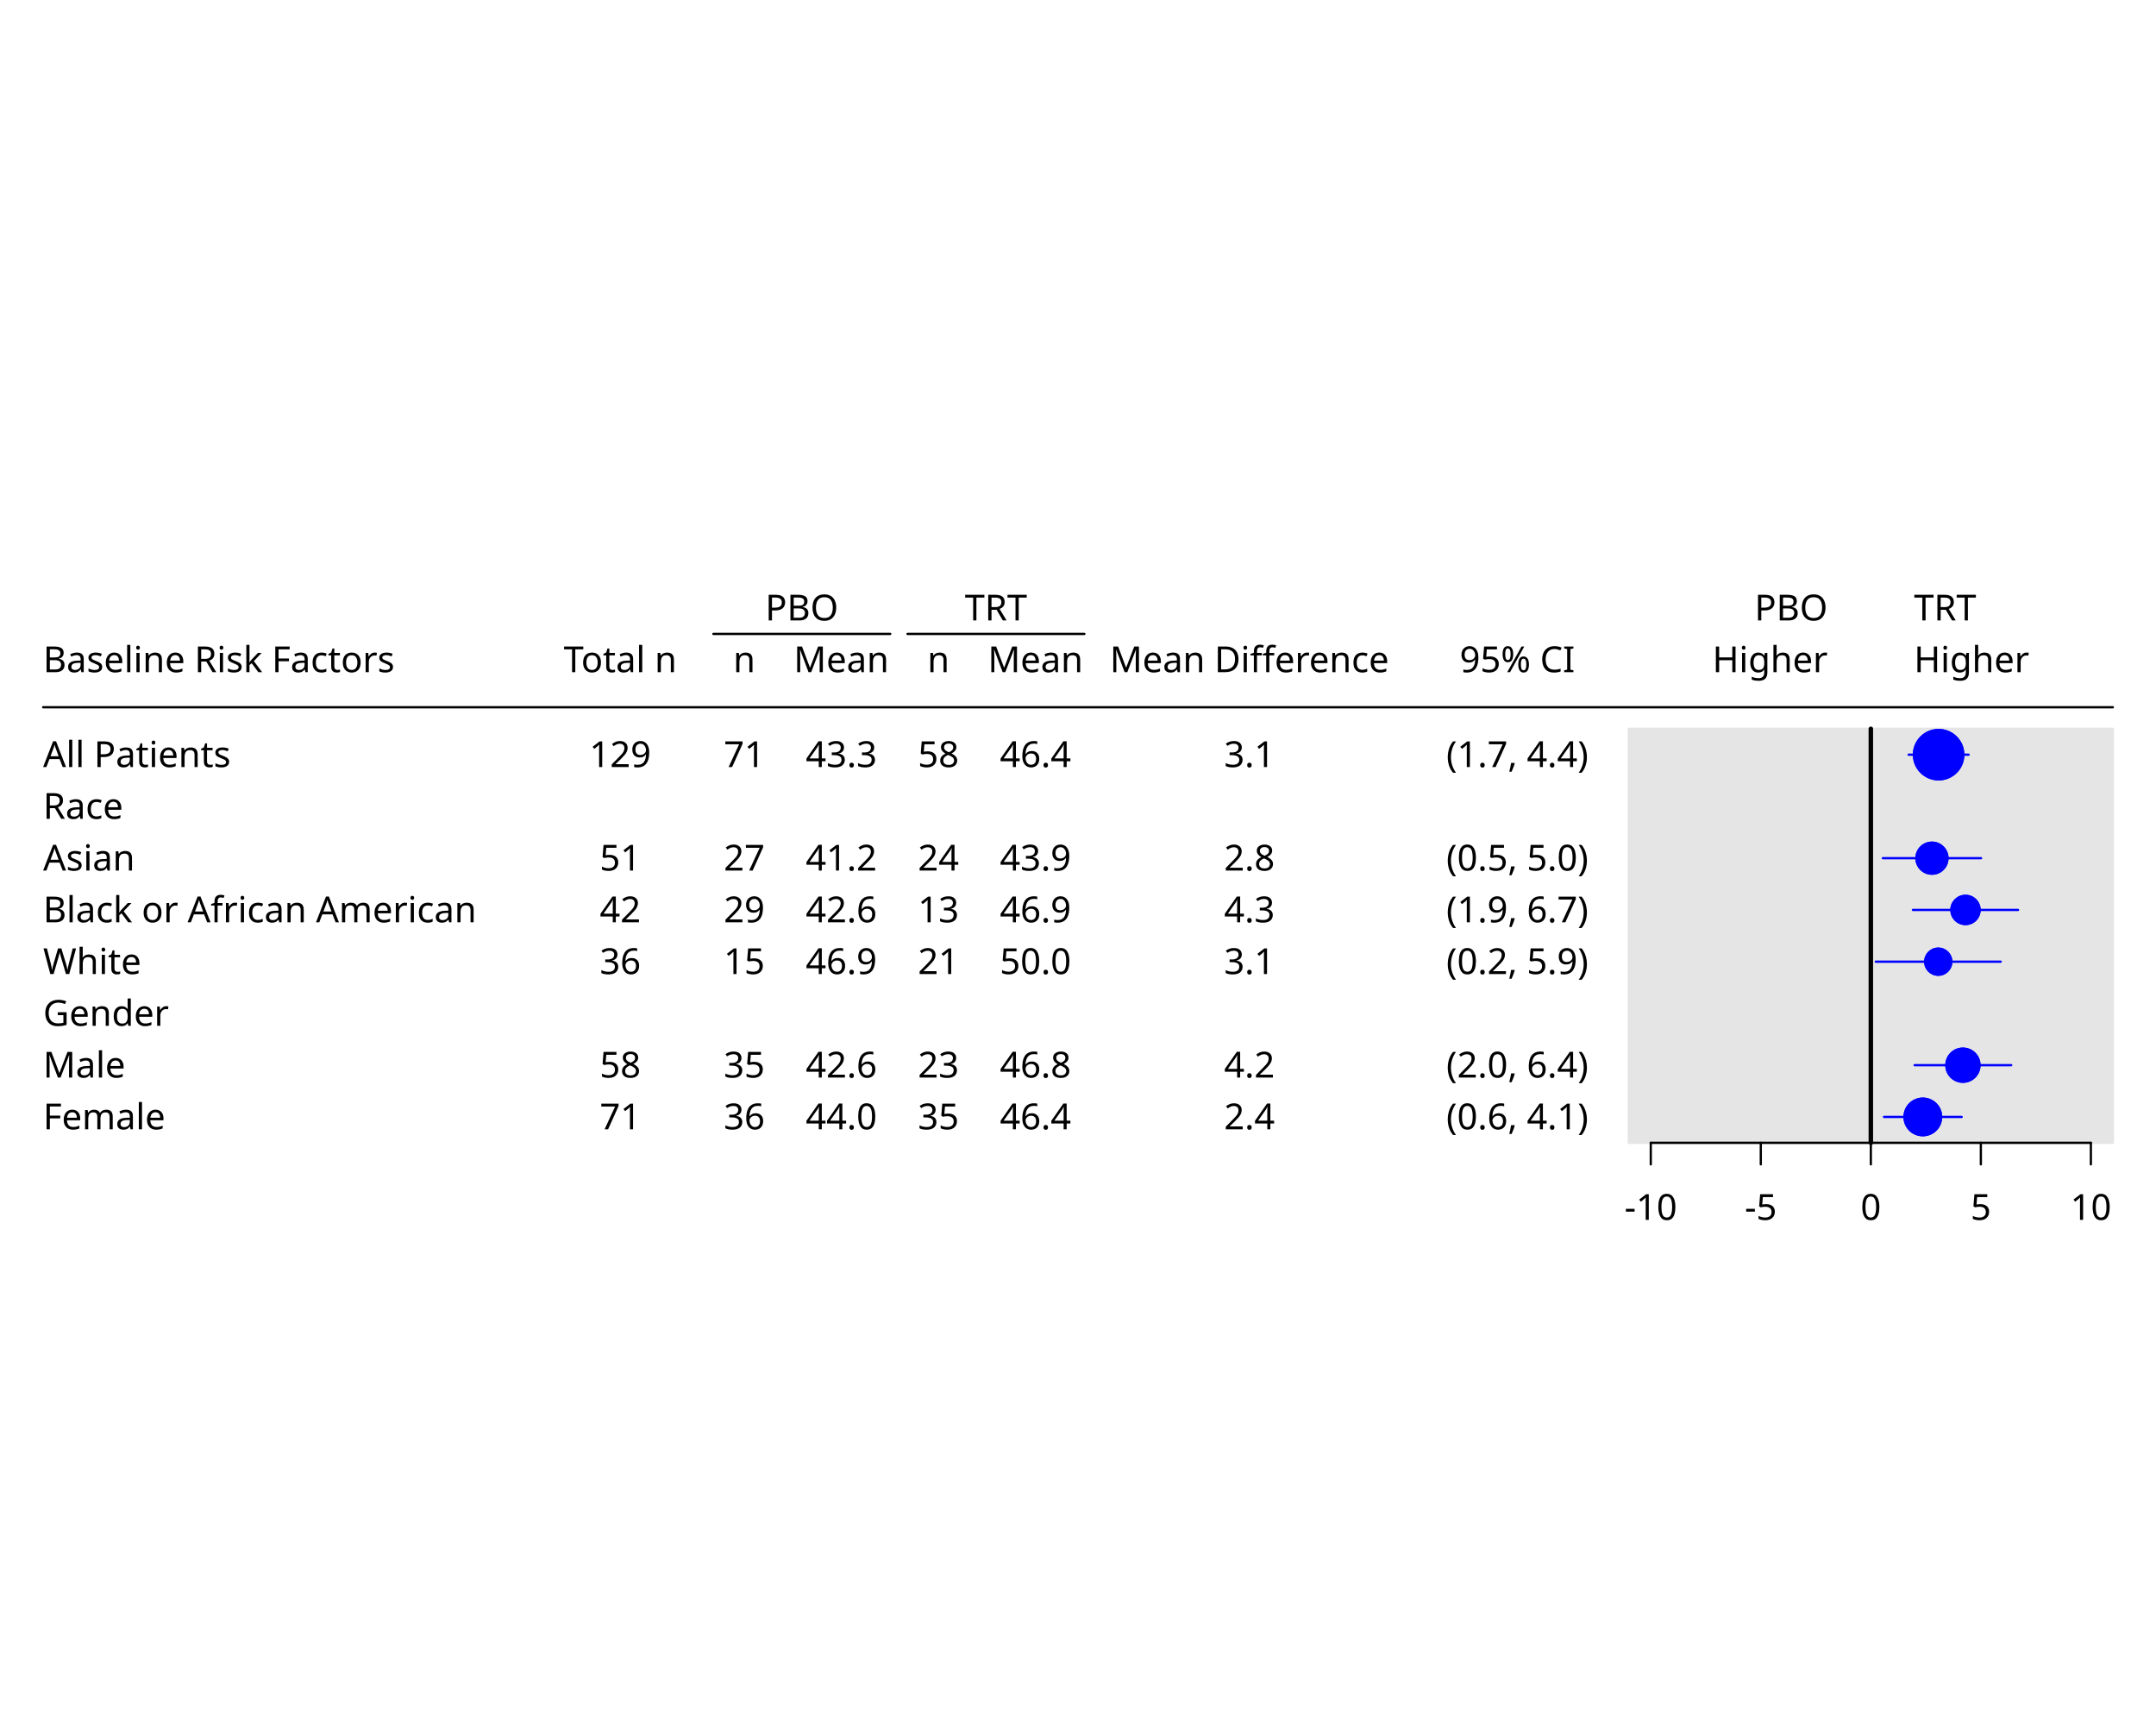
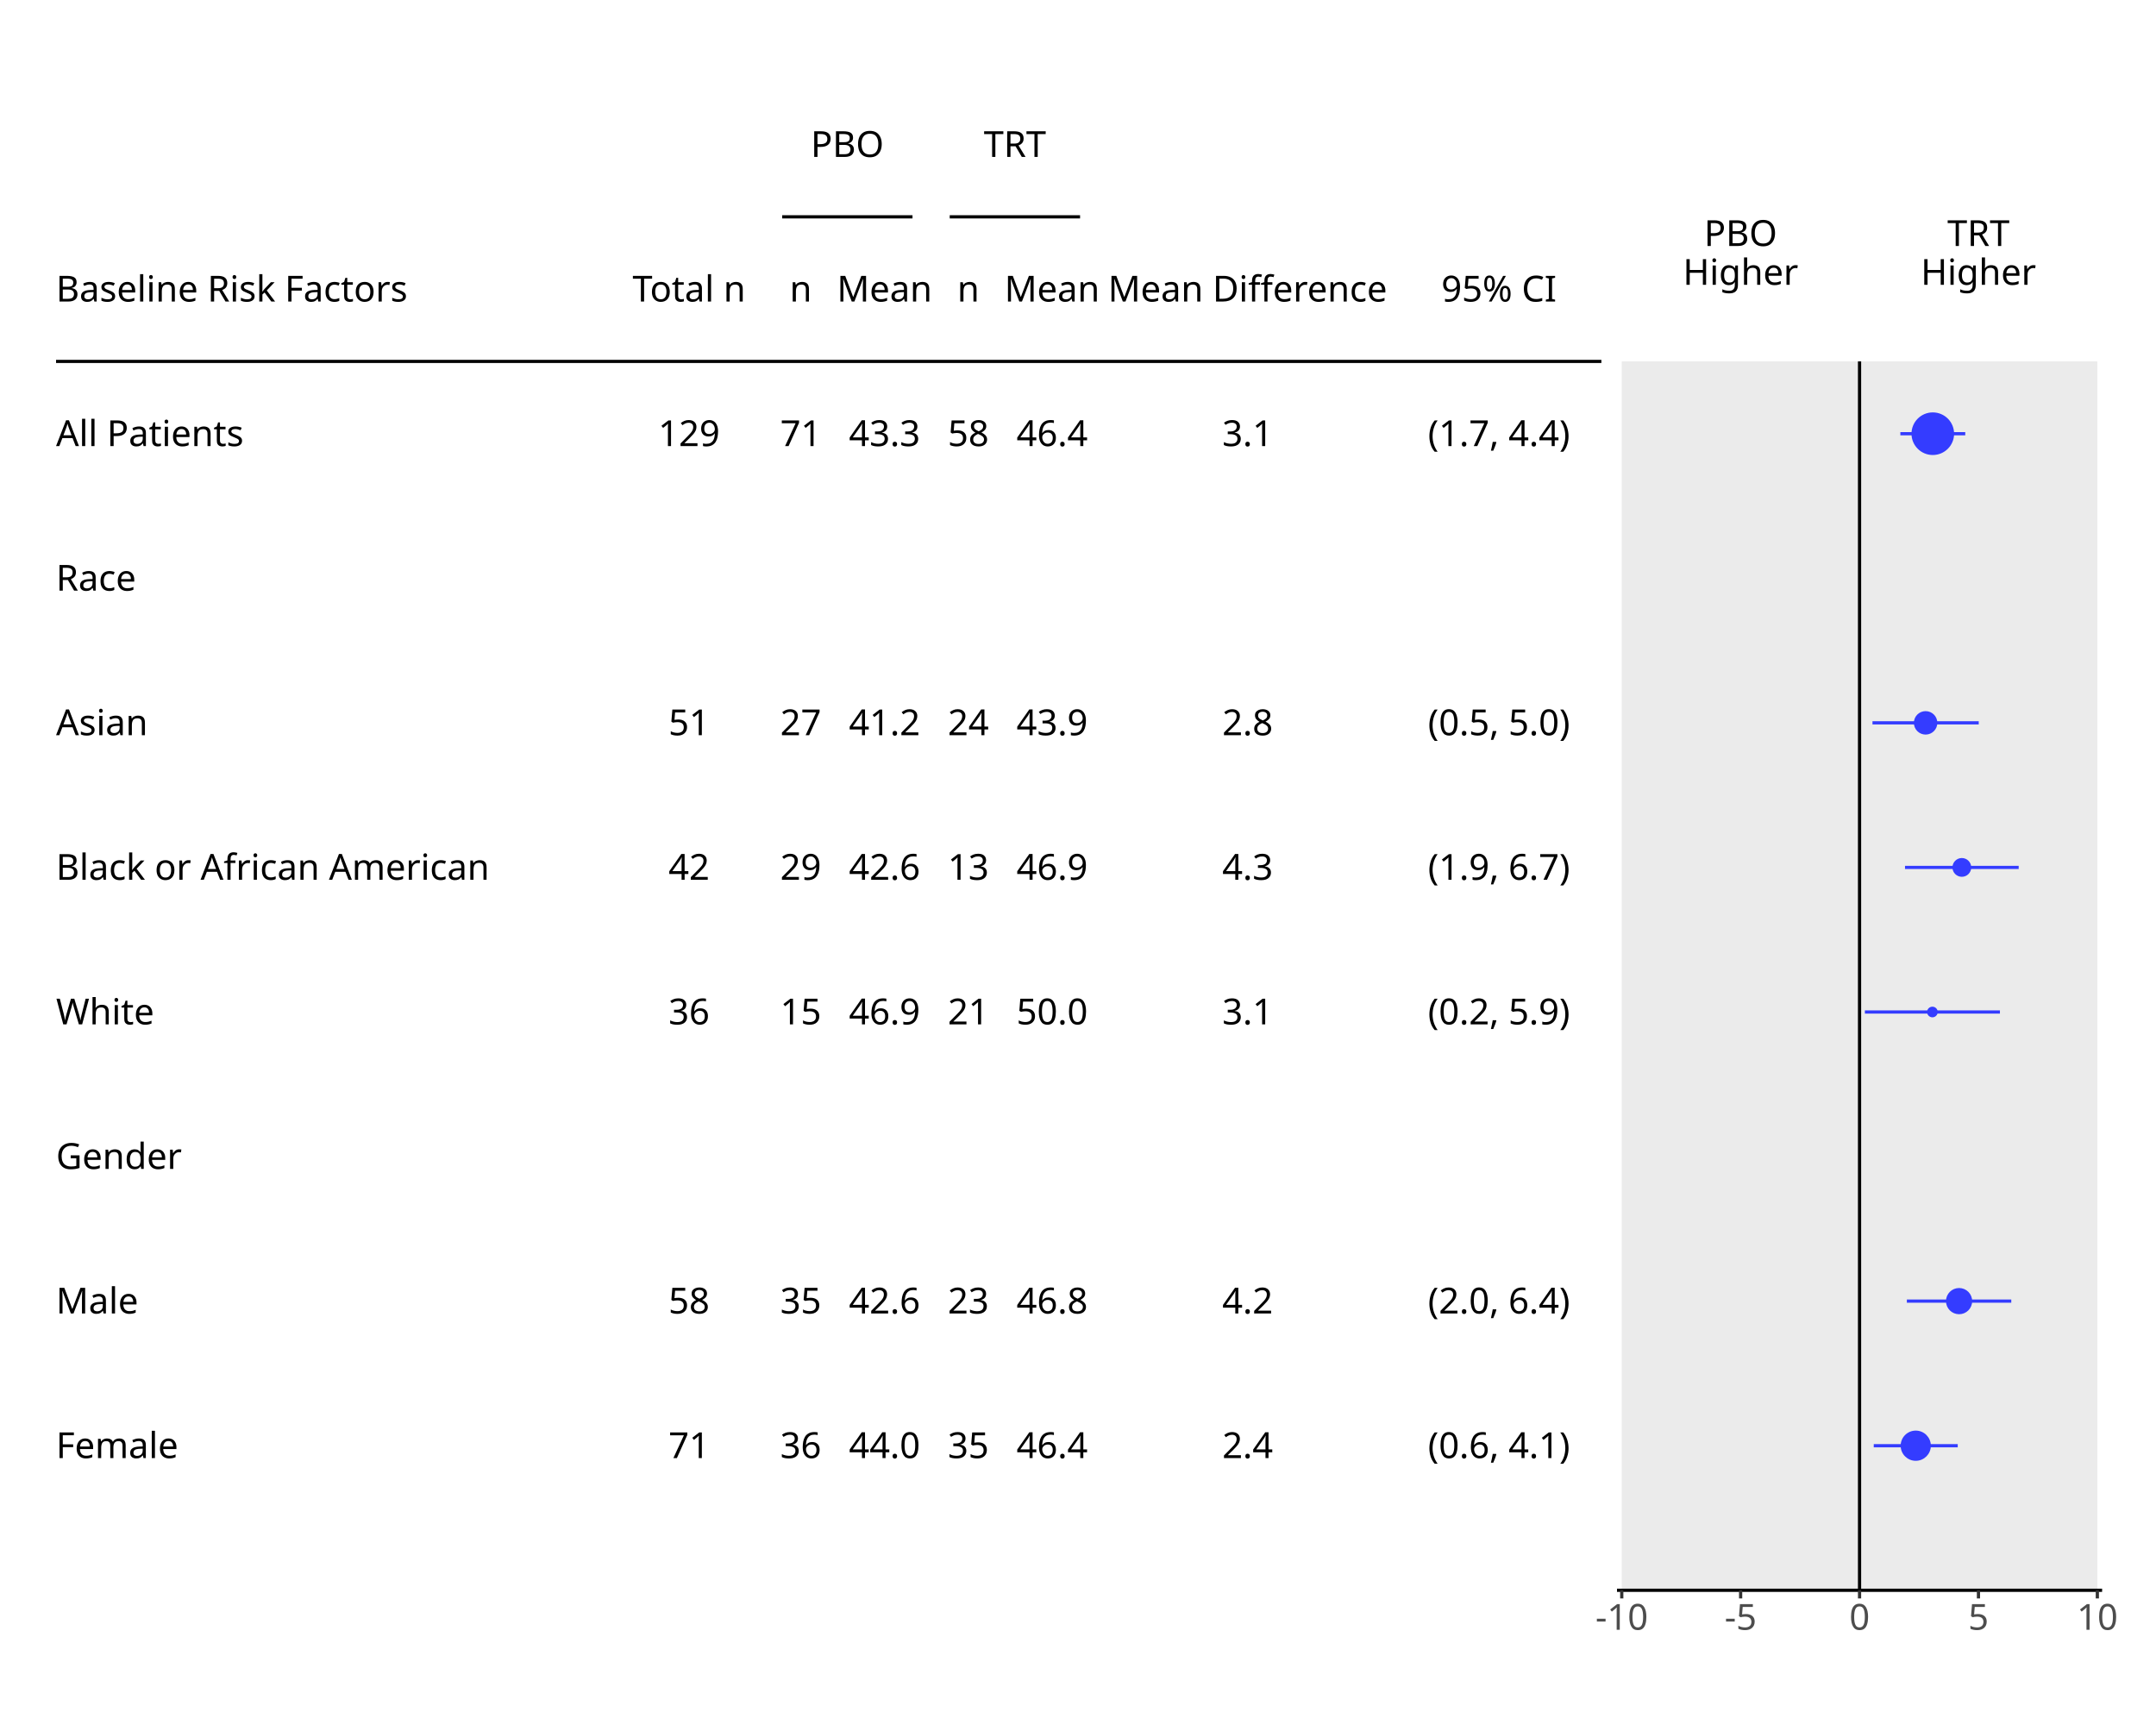
<svg xmlns="http://www.w3.org/2000/svg" class="svglite" data-engine-version="2.0" width="720.00pt" height="576.00pt" viewBox="0 0 720.00 576.00">
  <defs>
    <style type="text/css">
    .svglite line, .svglite polyline, .svglite polygon, .svglite path, .svglite rect, .svglite circle {
      fill: none;
      stroke: #000000;
      stroke-linecap: round;
      stroke-linejoin: round;
      stroke-miterlimit: 10.00;
    }
  </style>
  </defs>
  <rect width="100%" height="100%" style="stroke: none; fill: #FFFFFF;" />
  <defs>
    <clipPath id="cpMC4wMHw3MjAuMDB8MC4wMHw1NzYuMDA=">
      <rect x="0.00" y="0.00" width="720.00" height="576.00" />
    </clipPath>
  </defs>
  <g clip-path="url(#cpMC4wMHw3MjAuMDB8MC4wMHw1NzYuMDA=)">
-     <text x="267.77" y="207.17" text-anchor="middle" style="font-size: 12.00px; font-family: sans;" textLength="25.35px" lengthAdjust="spacingAndGlyphs">PBO</text>
-     <polyline points="238.23,211.68 297.30,211.68 " style="stroke-width: 0.75;" />
-     <text x="332.60" y="207.17" text-anchor="middle" style="font-size: 12.00px; font-family: sans;" textLength="23.33px" lengthAdjust="spacingAndGlyphs">TRT</text>
-     <polyline points="303.06,211.68 362.13,211.68 " style="stroke-width: 0.75;" />
-     <text x="14.40" y="224.45" style="font-size: 12.00px; font-family: sans;" textLength="116.06px" lengthAdjust="spacingAndGlyphs">Baseline Risk Factors</text>
-     <text x="207.14" y="224.45" text-anchor="middle" style="font-size: 12.00px; font-family: sans;" textLength="36.68px" lengthAdjust="spacingAndGlyphs">Total n</text>
-     <text x="248.56" y="224.45" text-anchor="middle" style="font-size: 12.00px; font-family: sans;" textLength="6.67px" lengthAdjust="spacingAndGlyphs">n</text>
-     <text x="280.97" y="224.45" text-anchor="middle" style="font-size: 12.00px; font-family: sans;" textLength="30.02px" lengthAdjust="spacingAndGlyphs">Mean</text>
-     <text x="313.39" y="224.45" text-anchor="middle" style="font-size: 12.00px; font-family: sans;" textLength="6.67px" lengthAdjust="spacingAndGlyphs">n</text>
-     <text x="345.80" y="224.45" text-anchor="middle" style="font-size: 12.00px; font-family: sans;" textLength="30.02px" lengthAdjust="spacingAndGlyphs">Mean</text>
-     <text x="417.25" y="224.45" text-anchor="middle" style="font-size: 12.00px; font-family: sans;" textLength="88.06px" lengthAdjust="spacingAndGlyphs">Mean Difference</text>
-     <text x="506.71" y="224.45" text-anchor="middle" style="font-size: 12.00px; font-family: sans;" textLength="39.36px" lengthAdjust="spacingAndGlyphs">95% CI</text>
-     <text x="14.40" y="256.13" style="font-size: 12.00px; font-family: sans;" textLength="60.03px" lengthAdjust="spacingAndGlyphs">All Patients</text>
-     <text x="207.14" y="256.13" text-anchor="middle" style="font-size: 12.00px; font-family: sans;" textLength="20.02px" lengthAdjust="spacingAndGlyphs">129</text>
-     <text x="248.56" y="256.13" text-anchor="middle" style="font-size: 12.00px; font-family: sans;" textLength="13.35px" lengthAdjust="spacingAndGlyphs">71</text>
-     <text x="280.97" y="256.13" text-anchor="middle" style="font-size: 12.00px; font-family: sans;" textLength="23.36px" lengthAdjust="spacingAndGlyphs">43.3</text>
-     <text x="313.39" y="256.13" text-anchor="middle" style="font-size: 12.00px; font-family: sans;" textLength="13.35px" lengthAdjust="spacingAndGlyphs">58</text>
-     <text x="345.80" y="256.13" text-anchor="middle" style="font-size: 12.00px; font-family: sans;" textLength="23.36px" lengthAdjust="spacingAndGlyphs">46.4</text>
-     <text x="417.25" y="256.13" text-anchor="middle" style="font-size: 12.00px; font-family: sans;" textLength="16.68px" lengthAdjust="spacingAndGlyphs">3.1</text>
-     <text x="506.71" y="256.13" text-anchor="middle" style="font-size: 12.00px; font-family: sans;" textLength="48.02px" lengthAdjust="spacingAndGlyphs">(1.7, 4.4)</text>
-     <text x="14.40" y="273.41" style="font-size: 12.00px; font-family: sans;" textLength="28.02px" lengthAdjust="spacingAndGlyphs">Race</text>
-     <text x="14.40" y="290.69" style="font-size: 12.00px; font-family: sans;" textLength="43.36px" lengthAdjust="spacingAndGlyphs">    Asian</text>
-     <text x="207.14" y="290.69" text-anchor="middle" style="font-size: 12.00px; font-family: sans;" textLength="13.35px" lengthAdjust="spacingAndGlyphs">51</text>
-     <text x="248.56" y="290.69" text-anchor="middle" style="font-size: 12.00px; font-family: sans;" textLength="13.35px" lengthAdjust="spacingAndGlyphs">27</text>
-     <text x="280.97" y="290.69" text-anchor="middle" style="font-size: 12.00px; font-family: sans;" textLength="23.36px" lengthAdjust="spacingAndGlyphs">41.2</text>
-     <text x="313.39" y="290.69" text-anchor="middle" style="font-size: 12.00px; font-family: sans;" textLength="13.35px" lengthAdjust="spacingAndGlyphs">24</text>
-     <text x="345.80" y="290.69" text-anchor="middle" style="font-size: 12.00px; font-family: sans;" textLength="23.36px" lengthAdjust="spacingAndGlyphs">43.9</text>
-     <text x="417.25" y="290.69" text-anchor="middle" style="font-size: 12.00px; font-family: sans;" textLength="16.68px" lengthAdjust="spacingAndGlyphs">2.8</text>
-     <text x="506.71" y="290.69" text-anchor="middle" style="font-size: 12.00px; font-family: sans;" textLength="48.02px" lengthAdjust="spacingAndGlyphs">(0.5, 5.0)</text>
-     <text x="14.40" y="307.97" style="font-size: 12.00px; font-family: sans;" textLength="151.41px" lengthAdjust="spacingAndGlyphs">    Black or African American</text>
-     <text x="207.14" y="307.97" text-anchor="middle" style="font-size: 12.00px; font-family: sans;" textLength="13.35px" lengthAdjust="spacingAndGlyphs">42</text>
-     <text x="248.56" y="307.97" text-anchor="middle" style="font-size: 12.00px; font-family: sans;" textLength="13.35px" lengthAdjust="spacingAndGlyphs">29</text>
-     <text x="280.97" y="307.97" text-anchor="middle" style="font-size: 12.00px; font-family: sans;" textLength="23.36px" lengthAdjust="spacingAndGlyphs">42.6</text>
-     <text x="313.39" y="307.97" text-anchor="middle" style="font-size: 12.00px; font-family: sans;" textLength="13.35px" lengthAdjust="spacingAndGlyphs">13</text>
-     <text x="345.80" y="307.97" text-anchor="middle" style="font-size: 12.00px; font-family: sans;" textLength="23.36px" lengthAdjust="spacingAndGlyphs">46.9</text>
-     <text x="417.25" y="307.97" text-anchor="middle" style="font-size: 12.00px; font-family: sans;" textLength="16.68px" lengthAdjust="spacingAndGlyphs">4.3</text>
-     <text x="506.71" y="307.97" text-anchor="middle" style="font-size: 12.00px; font-family: sans;" textLength="48.02px" lengthAdjust="spacingAndGlyphs">(1.9, 6.7)</text>
-     <text x="14.40" y="325.25" style="font-size: 12.00px; font-family: sans;" textLength="44.01px" lengthAdjust="spacingAndGlyphs">    White</text>
-     <text x="207.14" y="325.25" text-anchor="middle" style="font-size: 12.00px; font-family: sans;" textLength="13.35px" lengthAdjust="spacingAndGlyphs">36</text>
-     <text x="248.56" y="325.25" text-anchor="middle" style="font-size: 12.00px; font-family: sans;" textLength="13.35px" lengthAdjust="spacingAndGlyphs">15</text>
-     <text x="280.97" y="325.25" text-anchor="middle" style="font-size: 12.00px; font-family: sans;" textLength="23.36px" lengthAdjust="spacingAndGlyphs">46.9</text>
-     <text x="313.39" y="325.25" text-anchor="middle" style="font-size: 12.00px; font-family: sans;" textLength="13.35px" lengthAdjust="spacingAndGlyphs">21</text>
-     <text x="345.80" y="325.25" text-anchor="middle" style="font-size: 12.00px; font-family: sans;" textLength="23.36px" lengthAdjust="spacingAndGlyphs">50.0</text>
-     <text x="417.25" y="325.25" text-anchor="middle" style="font-size: 12.00px; font-family: sans;" textLength="16.68px" lengthAdjust="spacingAndGlyphs">3.1</text>
-     <text x="506.71" y="325.25" text-anchor="middle" style="font-size: 12.00px; font-family: sans;" textLength="48.02px" lengthAdjust="spacingAndGlyphs">(0.2, 5.9)</text>
-     <text x="14.40" y="342.53" style="font-size: 12.00px; font-family: sans;" textLength="40.03px" lengthAdjust="spacingAndGlyphs">Gender</text>
-     <text x="14.40" y="359.81" style="font-size: 12.00px; font-family: sans;" textLength="39.35px" lengthAdjust="spacingAndGlyphs">    Male</text>
-     <text x="207.14" y="359.81" text-anchor="middle" style="font-size: 12.00px; font-family: sans;" textLength="13.35px" lengthAdjust="spacingAndGlyphs">58</text>
-     <text x="248.56" y="359.81" text-anchor="middle" style="font-size: 12.00px; font-family: sans;" textLength="13.35px" lengthAdjust="spacingAndGlyphs">35</text>
-     <text x="280.97" y="359.81" text-anchor="middle" style="font-size: 12.00px; font-family: sans;" textLength="23.36px" lengthAdjust="spacingAndGlyphs">42.6</text>
-     <text x="313.39" y="359.81" text-anchor="middle" style="font-size: 12.00px; font-family: sans;" textLength="13.35px" lengthAdjust="spacingAndGlyphs">23</text>
-     <text x="345.80" y="359.81" text-anchor="middle" style="font-size: 12.00px; font-family: sans;" textLength="23.36px" lengthAdjust="spacingAndGlyphs">46.8</text>
-     <text x="417.25" y="359.81" text-anchor="middle" style="font-size: 12.00px; font-family: sans;" textLength="16.68px" lengthAdjust="spacingAndGlyphs">4.2</text>
-     <text x="506.71" y="359.81" text-anchor="middle" style="font-size: 12.00px; font-family: sans;" textLength="48.02px" lengthAdjust="spacingAndGlyphs">(2.0, 6.4)</text>
-     <text x="14.40" y="377.09" style="font-size: 12.00px; font-family: sans;" textLength="53.35px" lengthAdjust="spacingAndGlyphs">    Female</text>
-     <text x="207.14" y="377.09" text-anchor="middle" style="font-size: 12.00px; font-family: sans;" textLength="13.35px" lengthAdjust="spacingAndGlyphs">71</text>
-     <text x="248.56" y="377.09" text-anchor="middle" style="font-size: 12.00px; font-family: sans;" textLength="13.35px" lengthAdjust="spacingAndGlyphs">36</text>
-     <text x="280.97" y="377.09" text-anchor="middle" style="font-size: 12.00px; font-family: sans;" textLength="23.36px" lengthAdjust="spacingAndGlyphs">44.0</text>
-     <text x="313.39" y="377.09" text-anchor="middle" style="font-size: 12.00px; font-family: sans;" textLength="13.35px" lengthAdjust="spacingAndGlyphs">35</text>
-     <text x="345.80" y="377.09" text-anchor="middle" style="font-size: 12.00px; font-family: sans;" textLength="23.36px" lengthAdjust="spacingAndGlyphs">46.4</text>
-     <text x="417.25" y="377.09" text-anchor="middle" style="font-size: 12.00px; font-family: sans;" textLength="16.68px" lengthAdjust="spacingAndGlyphs">2.4</text>
-     <text x="506.71" y="377.09" text-anchor="middle" style="font-size: 12.00px; font-family: sans;" textLength="48.02px" lengthAdjust="spacingAndGlyphs">(0.6, 4.1)</text>
-     <polyline points="14.40,236.16 705.60,236.16 " style="stroke-width: 0.75;" />
-     <text x="610.37" y="207.17" text-anchor="end" style="font-size: 12.00px; font-family: sans;" textLength="25.35px" lengthAdjust="spacingAndGlyphs">PBO</text>
-     <text x="610.37" y="224.45" text-anchor="end" style="font-size: 12.00px; font-family: sans;" textLength="35.35px" lengthAdjust="spacingAndGlyphs">Higher</text>
-     <text x="639.17" y="207.17" style="font-size: 12.00px; font-family: sans;" textLength="23.33px" lengthAdjust="spacingAndGlyphs">TRT</text>
-     <text x="639.17" y="224.45" style="font-size: 12.00px; font-family: sans;" textLength="35.35px" lengthAdjust="spacingAndGlyphs">Higher</text>
-     <rect x="543.93" y="243.36" width="161.67" height="138.24" style="stroke-width: 0.75; stroke: #E5E5E5; fill: #E5E5E5;" />
-     <polyline points="624.77,381.60 624.77,243.36 " style="stroke-width: 1.50;" />
-     <polyline points="551.28,381.60 698.25,381.60 " style="stroke-width: 0.75;" />
-     <line x1="551.28" y1="381.60" x2="551.28" y2="388.80" style="stroke-width: 0.75;" />
-     <line x1="588.02" y1="381.60" x2="588.02" y2="388.80" style="stroke-width: 0.75;" />
-     <line x1="624.77" y1="381.60" x2="624.77" y2="388.80" style="stroke-width: 0.75;" />
-     <line x1="661.51" y1="381.60" x2="661.51" y2="388.80" style="stroke-width: 0.75;" />
-     <line x1="698.25" y1="381.60" x2="698.25" y2="388.80" style="stroke-width: 0.75;" />
-     <text x="551.28" y="407.33" text-anchor="middle" style="font-size: 12.00px; font-family: sans;" textLength="17.34px" lengthAdjust="spacingAndGlyphs">-10</text>
-     <text x="588.02" y="407.33" text-anchor="middle" style="font-size: 12.00px; font-family: sans;" textLength="10.67px" lengthAdjust="spacingAndGlyphs">-5</text>
-     <text x="624.77" y="407.33" text-anchor="middle" style="font-size: 12.00px; font-family: sans;" textLength="6.67px" lengthAdjust="spacingAndGlyphs">0</text>
-     <text x="661.51" y="407.33" text-anchor="middle" style="font-size: 12.00px; font-family: sans;" textLength="6.67px" lengthAdjust="spacingAndGlyphs">5</text>
-     <text x="698.25" y="407.33" text-anchor="middle" style="font-size: 12.00px; font-family: sans;" textLength="13.35px" lengthAdjust="spacingAndGlyphs">10</text>
-     <polyline points="637.38,252.00 657.43,252.00 " style="stroke-width: 0.75; stroke: #0000FF;" />
-     <circle cx="647.40" cy="252.00" r="8.23" style="stroke-width: 0.75; stroke: #0000FF; fill: #0000FF;" />
-     <circle cx="647.40" cy="252.00" r="8.23" style="stroke-width: 0.75; stroke: #0000FF; fill: #0000FF;" />
-     <polyline points="628.76,286.56 661.59,286.56 " style="stroke-width: 0.75; stroke: #0000FF;" />
-     <circle cx="645.18" cy="286.56" r="5.17" style="stroke-width: 0.75; stroke: #0000FF; fill: #0000FF;" />
-     <circle cx="645.18" cy="286.56" r="5.17" style="stroke-width: 0.75; stroke: #0000FF; fill: #0000FF;" />
-     <polyline points="638.82,303.84 673.94,303.84 " style="stroke-width: 0.75; stroke: #0000FF;" />
-     <circle cx="656.38" cy="303.84" r="4.70" style="stroke-width: 0.75; stroke: #0000FF; fill: #0000FF;" />
-     <circle cx="656.38" cy="303.84" r="4.70" style="stroke-width: 0.75; stroke: #0000FF; fill: #0000FF;" />
-     <polyline points="626.41,321.12 668.15,321.12 " style="stroke-width: 0.75; stroke: #0000FF;" />
-     <circle cx="647.28" cy="321.12" r="4.35" style="stroke-width: 0.75; stroke: #0000FF; fill: #0000FF;" />
-     <circle cx="647.28" cy="321.12" r="4.35" style="stroke-width: 0.75; stroke: #0000FF; fill: #0000FF;" />
-     <polyline points="639.39,355.68 671.66,355.68 " style="stroke-width: 0.75; stroke: #0000FF;" />
-     <circle cx="655.52" cy="355.68" r="5.52" style="stroke-width: 0.75; stroke: #0000FF; fill: #0000FF;" />
-     <circle cx="655.52" cy="355.68" r="5.52" style="stroke-width: 0.75; stroke: #0000FF; fill: #0000FF;" />
-     <polyline points="629.16,372.96 655.11,372.96 " style="stroke-width: 0.75; stroke: #0000FF;" />
-     <circle cx="642.13" cy="372.96" r="6.10" style="stroke-width: 0.75; stroke: #0000FF; fill: #0000FF;" />
-     <circle cx="642.13" cy="372.96" r="6.10" style="stroke-width: 0.75; stroke: #0000FF; fill: #0000FF;" />
+ </g>
+   <defs>
+     <clipPath id="cpMTMuNTB8NTQwLjAwfDAuMDB8NTMxLjAx">
+       <rect x="13.50" y="0.00" width="526.50" height="531.01" />
+     </clipPath>
+   </defs>
+   <g clip-path="url(#cpMTMuNTB8NTQwLjAwfDAuMDB8NTMxLjAx)">
+     <line x1="18.72" y1="120.68" x2="534.78" y2="120.68" style="stroke-width: 1.07; stroke-linecap: butt;" />
+     <text x="282.97" y="52.40" text-anchor="middle" style="font-size: 12.00px; font-family: sans;" textLength="25.35px" lengthAdjust="spacingAndGlyphs">PBO</text>
+     <line x1="261.21" y1="72.41" x2="304.73" y2="72.41" style="stroke-width: 1.07; stroke-linecap: butt;" />
+     <text x="338.93" y="52.40" text-anchor="middle" style="font-size: 12.00px; font-family: sans;" textLength="23.33px" lengthAdjust="spacingAndGlyphs">TRT</text>
+     <line x1="317.16" y1="72.41" x2="360.69" y2="72.41" style="stroke-width: 1.07; stroke-linecap: butt;" />
+     <text x="18.72" y="100.68" style="font-size: 12.00px; font-family: sans;" textLength="116.06px" lengthAdjust="spacingAndGlyphs">Baseline Risk Factors</text>
+     <text x="18.72" y="148.95" style="font-size: 12.00px; font-family: sans;" textLength="60.03px" lengthAdjust="spacingAndGlyphs">All Patients</text>
+     <text x="18.72" y="197.22" style="font-size: 12.00px; font-family: sans;" textLength="28.02px" lengthAdjust="spacingAndGlyphs">Race</text>
+     <text x="18.72" y="245.50" style="font-size: 12.00px; font-family: sans;" textLength="43.36px" lengthAdjust="spacingAndGlyphs">    Asian</text>
+     <text x="18.72" y="293.77" style="font-size: 12.00px; font-family: sans;" textLength="151.41px" lengthAdjust="spacingAndGlyphs">    Black or African American</text>
+     <text x="18.72" y="342.05" style="font-size: 12.00px; font-family: sans;" textLength="44.01px" lengthAdjust="spacingAndGlyphs">    White</text>
+     <text x="18.72" y="390.32" style="font-size: 12.00px; font-family: sans;" textLength="40.03px" lengthAdjust="spacingAndGlyphs">Gender</text>
+     <text x="18.72" y="438.59" style="font-size: 12.00px; font-family: sans;" textLength="39.35px" lengthAdjust="spacingAndGlyphs">    Male</text>
+     <text x="18.72" y="486.87" style="font-size: 12.00px; font-family: sans;" textLength="53.35px" lengthAdjust="spacingAndGlyphs">    Female</text>
+     <text x="230.12" y="100.68" text-anchor="middle" style="font-size: 12.00px; font-family: sans;" textLength="36.68px" lengthAdjust="spacingAndGlyphs">Total n</text>
+     <text x="230.12" y="148.95" text-anchor="middle" style="font-size: 12.00px; font-family: sans;" textLength="20.02px" lengthAdjust="spacingAndGlyphs">129</text>
+     <text x="230.12" y="245.50" text-anchor="middle" style="font-size: 12.00px; font-family: sans;" textLength="13.35px" lengthAdjust="spacingAndGlyphs">51</text>
+     <text x="230.12" y="293.77" text-anchor="middle" style="font-size: 12.00px; font-family: sans;" textLength="13.35px" lengthAdjust="spacingAndGlyphs">42</text>
+     <text x="230.12" y="342.05" text-anchor="middle" style="font-size: 12.00px; font-family: sans;" textLength="13.35px" lengthAdjust="spacingAndGlyphs">36</text>
+     <text x="230.12" y="438.59" text-anchor="middle" style="font-size: 12.00px; font-family: sans;" textLength="13.35px" lengthAdjust="spacingAndGlyphs">58</text>
+     <text x="230.12" y="486.87" text-anchor="middle" style="font-size: 12.00px; font-family: sans;" textLength="13.35px" lengthAdjust="spacingAndGlyphs">71</text>
+     <text x="267.42" y="100.68" text-anchor="middle" style="font-size: 12.00px; font-family: sans;" textLength="6.67px" lengthAdjust="spacingAndGlyphs">n</text>
+     <text x="267.42" y="148.95" text-anchor="middle" style="font-size: 12.00px; font-family: sans;" textLength="13.35px" lengthAdjust="spacingAndGlyphs">71</text>
+     <text x="267.42" y="245.50" text-anchor="middle" style="font-size: 12.00px; font-family: sans;" textLength="13.35px" lengthAdjust="spacingAndGlyphs">27</text>
+     <text x="267.42" y="293.77" text-anchor="middle" style="font-size: 12.00px; font-family: sans;" textLength="13.35px" lengthAdjust="spacingAndGlyphs">29</text>
+     <text x="267.42" y="342.05" text-anchor="middle" style="font-size: 12.00px; font-family: sans;" textLength="13.35px" lengthAdjust="spacingAndGlyphs">15</text>
+     <text x="267.42" y="438.59" text-anchor="middle" style="font-size: 12.00px; font-family: sans;" textLength="13.35px" lengthAdjust="spacingAndGlyphs">35</text>
+     <text x="267.42" y="486.87" text-anchor="middle" style="font-size: 12.00px; font-family: sans;" textLength="13.35px" lengthAdjust="spacingAndGlyphs">36</text>
+     <text x="295.40" y="100.68" text-anchor="middle" style="font-size: 12.00px; font-family: sans;" textLength="30.02px" lengthAdjust="spacingAndGlyphs">Mean</text>
+     <text x="295.40" y="148.95" text-anchor="middle" style="font-size: 12.00px; font-family: sans;" textLength="23.36px" lengthAdjust="spacingAndGlyphs">43.3</text>
+     <text x="295.40" y="245.50" text-anchor="middle" style="font-size: 12.00px; font-family: sans;" textLength="23.36px" lengthAdjust="spacingAndGlyphs">41.2</text>
+     <text x="295.40" y="293.77" text-anchor="middle" style="font-size: 12.00px; font-family: sans;" textLength="23.36px" lengthAdjust="spacingAndGlyphs">42.6</text>
+     <text x="295.40" y="342.05" text-anchor="middle" style="font-size: 12.00px; font-family: sans;" textLength="23.36px" lengthAdjust="spacingAndGlyphs">46.9</text>
+     <text x="295.40" y="438.59" text-anchor="middle" style="font-size: 12.00px; font-family: sans;" textLength="23.36px" lengthAdjust="spacingAndGlyphs">42.6</text>
+     <text x="295.40" y="486.87" text-anchor="middle" style="font-size: 12.00px; font-family: sans;" textLength="23.36px" lengthAdjust="spacingAndGlyphs">44.0</text>
+     <text x="323.38" y="100.68" text-anchor="middle" style="font-size: 12.00px; font-family: sans;" textLength="6.67px" lengthAdjust="spacingAndGlyphs">n</text>
+     <text x="323.38" y="148.95" text-anchor="middle" style="font-size: 12.00px; font-family: sans;" textLength="13.35px" lengthAdjust="spacingAndGlyphs">58</text>
+     <text x="323.38" y="245.50" text-anchor="middle" style="font-size: 12.00px; font-family: sans;" textLength="13.35px" lengthAdjust="spacingAndGlyphs">24</text>
+     <text x="323.38" y="293.77" text-anchor="middle" style="font-size: 12.00px; font-family: sans;" textLength="13.35px" lengthAdjust="spacingAndGlyphs">13</text>
+     <text x="323.38" y="342.05" text-anchor="middle" style="font-size: 12.00px; font-family: sans;" textLength="13.35px" lengthAdjust="spacingAndGlyphs">21</text>
+     <text x="323.38" y="438.59" text-anchor="middle" style="font-size: 12.00px; font-family: sans;" textLength="13.35px" lengthAdjust="spacingAndGlyphs">23</text>
+     <text x="323.38" y="486.87" text-anchor="middle" style="font-size: 12.00px; font-family: sans;" textLength="13.35px" lengthAdjust="spacingAndGlyphs">35</text>
+     <text x="351.36" y="100.68" text-anchor="middle" style="font-size: 12.00px; font-family: sans;" textLength="30.02px" lengthAdjust="spacingAndGlyphs">Mean</text>
+     <text x="351.36" y="148.95" text-anchor="middle" style="font-size: 12.00px; font-family: sans;" textLength="23.36px" lengthAdjust="spacingAndGlyphs">46.4</text>
+     <text x="351.36" y="245.50" text-anchor="middle" style="font-size: 12.00px; font-family: sans;" textLength="23.36px" lengthAdjust="spacingAndGlyphs">43.9</text>
+     <text x="351.36" y="293.77" text-anchor="middle" style="font-size: 12.00px; font-family: sans;" textLength="23.36px" lengthAdjust="spacingAndGlyphs">46.9</text>
+     <text x="351.36" y="342.05" text-anchor="middle" style="font-size: 12.00px; font-family: sans;" textLength="23.36px" lengthAdjust="spacingAndGlyphs">50.0</text>
+     <text x="351.36" y="438.59" text-anchor="middle" style="font-size: 12.00px; font-family: sans;" textLength="23.36px" lengthAdjust="spacingAndGlyphs">46.8</text>
+     <text x="351.36" y="486.87" text-anchor="middle" style="font-size: 12.00px; font-family: sans;" textLength="23.36px" lengthAdjust="spacingAndGlyphs">46.4</text>
+     <text x="416.64" y="100.68" text-anchor="middle" style="font-size: 12.00px; font-family: sans;" textLength="88.06px" lengthAdjust="spacingAndGlyphs">Mean Difference</text>
+     <text x="416.64" y="148.95" text-anchor="middle" style="font-size: 12.00px; font-family: sans;" textLength="16.68px" lengthAdjust="spacingAndGlyphs">3.1</text>
+     <text x="416.64" y="245.50" text-anchor="middle" style="font-size: 12.00px; font-family: sans;" textLength="16.68px" lengthAdjust="spacingAndGlyphs">2.8</text>
+     <text x="416.64" y="293.77" text-anchor="middle" style="font-size: 12.00px; font-family: sans;" textLength="16.68px" lengthAdjust="spacingAndGlyphs">4.3</text>
+     <text x="416.64" y="342.05" text-anchor="middle" style="font-size: 12.00px; font-family: sans;" textLength="16.68px" lengthAdjust="spacingAndGlyphs">3.1</text>
+     <text x="416.64" y="438.59" text-anchor="middle" style="font-size: 12.00px; font-family: sans;" textLength="16.68px" lengthAdjust="spacingAndGlyphs">4.2</text>
+     <text x="416.64" y="486.87" text-anchor="middle" style="font-size: 12.00px; font-family: sans;" textLength="16.68px" lengthAdjust="spacingAndGlyphs">2.4</text>
+     <text x="500.58" y="100.68" text-anchor="middle" style="font-size: 12.00px; font-family: sans;" textLength="39.36px" lengthAdjust="spacingAndGlyphs">95% CI</text>
+     <text x="500.58" y="148.95" text-anchor="middle" style="font-size: 12.00px; font-family: sans;" textLength="48.02px" lengthAdjust="spacingAndGlyphs">(1.7, 4.4)</text>
+     <text x="500.58" y="245.50" text-anchor="middle" style="font-size: 12.00px; font-family: sans;" textLength="48.02px" lengthAdjust="spacingAndGlyphs">(0.5, 5.0)</text>
+     <text x="500.58" y="293.77" text-anchor="middle" style="font-size: 12.00px; font-family: sans;" textLength="48.02px" lengthAdjust="spacingAndGlyphs">(1.9, 6.7)</text>
+     <text x="500.58" y="342.05" text-anchor="middle" style="font-size: 12.00px; font-family: sans;" textLength="48.02px" lengthAdjust="spacingAndGlyphs">(0.2, 5.9)</text>
+     <text x="500.58" y="438.59" text-anchor="middle" style="font-size: 12.00px; font-family: sans;" textLength="48.02px" lengthAdjust="spacingAndGlyphs">(2.0, 6.4)</text>
+     <text x="500.58" y="486.87" text-anchor="middle" style="font-size: 12.00px; font-family: sans;" textLength="48.02px" lengthAdjust="spacingAndGlyphs">(0.6, 4.1)</text>
+   </g>
+   <g clip-path="url(#cpMC4wMHw3MjAuMDB8MC4wMHw1NzYuMDA=)">
+ </g>
+   <defs>
+     <clipPath id="cpNTQwLjAwfDcyMC4wMHwwLjAwfDU3Ni4wMA==">
+       <rect x="540.00" y="0.00" width="180.00" height="576.00" />
+     </clipPath>
+   </defs>
+   <g clip-path="url(#cpNTQwLjAwfDcyMC4wMHwwLjAwfDU3Ni4wMA==)">
+     <rect x="540.00" y="0.00" width="180.00" height="576.00" style="stroke-width: 1.07; stroke: none;" />
+   </g>
+   <g clip-path="url(#cpMC4wMHw3MjAuMDB8MC4wMHw1NzYuMDA=)">
+     <rect x="540.00" y="0.00" width="162.00" height="531.01" style="stroke-width: 1.07; stroke: none;" />
+     <rect x="541.59" y="120.68" width="158.82" height="410.33" style="stroke-width: 1.07; stroke: none; stroke-linecap: butt; stroke-linejoin: miter; fill: #EBEBEB;" />
+     <line x1="621.00" y1="531.01" x2="621.00" y2="120.68" style="stroke-width: 1.07; stroke-linecap: butt;" />
+     <text x="581.29" y="82.13" text-anchor="middle" style="font-size: 12.00px; font-family: sans;" textLength="25.35px" lengthAdjust="spacingAndGlyphs">PBO</text>
+     <text x="581.29" y="95.09" text-anchor="middle" style="font-size: 12.00px; font-family: sans;" textLength="35.35px" lengthAdjust="spacingAndGlyphs">Higher</text>
+     <text x="660.71" y="82.13" text-anchor="middle" style="font-size: 12.00px; font-family: sans;" textLength="23.33px" lengthAdjust="spacingAndGlyphs">TRT</text>
+     <text x="660.71" y="95.09" text-anchor="middle" style="font-size: 12.00px; font-family: sans;" textLength="35.35px" lengthAdjust="spacingAndGlyphs">Higher</text>
+     <circle cx="645.46" cy="144.82" r="6.76" style="stroke-width: 0.71; stroke: #343CFF; fill: #343CFF;" />
+     <circle cx="643.06" cy="241.37" r="3.56" style="stroke-width: 0.71; stroke: #343CFF; fill: #343CFF;" />
+     <circle cx="655.16" cy="289.64" r="2.78" style="stroke-width: 0.71; stroke: #343CFF; fill: #343CFF;" />
+     <circle cx="645.33" cy="337.92" r="1.42" style="stroke-width: 0.71; stroke: #343CFF; fill: #343CFF;" />
+     <circle cx="654.24" cy="434.46" r="4.02" style="stroke-width: 0.71; stroke: #343CFF; fill: #343CFF;" />
+     <circle cx="639.77" cy="482.74" r="4.69" style="stroke-width: 0.71; stroke: #343CFF; fill: #343CFF;" />
+     <line x1="634.63" y1="144.82" x2="656.30" y2="144.82" style="stroke-width: 1.07; stroke: #343CFF; stroke-linecap: butt;" />
+     <line x1="625.32" y1="241.37" x2="660.80" y2="241.37" style="stroke-width: 1.07; stroke: #343CFF; stroke-linecap: butt;" />
+     <line x1="636.18" y1="289.64" x2="674.14" y2="289.64" style="stroke-width: 1.07; stroke: #343CFF; stroke-linecap: butt;" />
+     <line x1="622.78" y1="337.92" x2="667.88" y2="337.92" style="stroke-width: 1.07; stroke: #343CFF; stroke-linecap: butt;" />
+     <line x1="636.80" y1="434.46" x2="671.67" y2="434.46" style="stroke-width: 1.07; stroke: #343CFF; stroke-linecap: butt;" />
+     <line x1="625.74" y1="482.74" x2="653.79" y2="482.74" style="stroke-width: 1.07; stroke: #343CFF; stroke-linecap: butt;" />
+     <polyline points="540.00,531.01 702.00,531.01 " style="stroke-width: 1.07; stroke-linecap: butt;" />
+     <polyline points="541.59,533.75 541.59,531.01 " style="stroke-width: 1.07; stroke: #333333; stroke-linecap: butt;" />
+     <polyline points="581.29,533.75 581.29,531.01 " style="stroke-width: 1.07; stroke: #333333; stroke-linecap: butt;" />
+     <polyline points="621.00,533.75 621.00,531.01 " style="stroke-width: 1.07; stroke: #333333; stroke-linecap: butt;" />
+     <polyline points="660.71,533.75 660.71,531.01 " style="stroke-width: 1.07; stroke: #333333; stroke-linecap: butt;" />
+     <polyline points="700.41,533.75 700.41,531.01 " style="stroke-width: 1.07; stroke: #333333; stroke-linecap: butt;" />
+     <text x="541.59" y="544.20" text-anchor="middle" style="font-size: 12.00px; fill: #4D4D4D; font-family: sans;" textLength="17.34px" lengthAdjust="spacingAndGlyphs">-10</text>
+     <text x="581.29" y="544.20" text-anchor="middle" style="font-size: 12.00px; fill: #4D4D4D; font-family: sans;" textLength="10.67px" lengthAdjust="spacingAndGlyphs">-5</text>
+     <text x="621.00" y="544.20" text-anchor="middle" style="font-size: 12.00px; fill: #4D4D4D; font-family: sans;" textLength="6.67px" lengthAdjust="spacingAndGlyphs">0</text>
+     <text x="660.71" y="544.20" text-anchor="middle" style="font-size: 12.00px; fill: #4D4D4D; font-family: sans;" textLength="6.67px" lengthAdjust="spacingAndGlyphs">5</text>
+     <text x="700.41" y="544.20" text-anchor="middle" style="font-size: 12.00px; fill: #4D4D4D; font-family: sans;" textLength="13.35px" lengthAdjust="spacingAndGlyphs">10</text>
  </g>
</svg>
